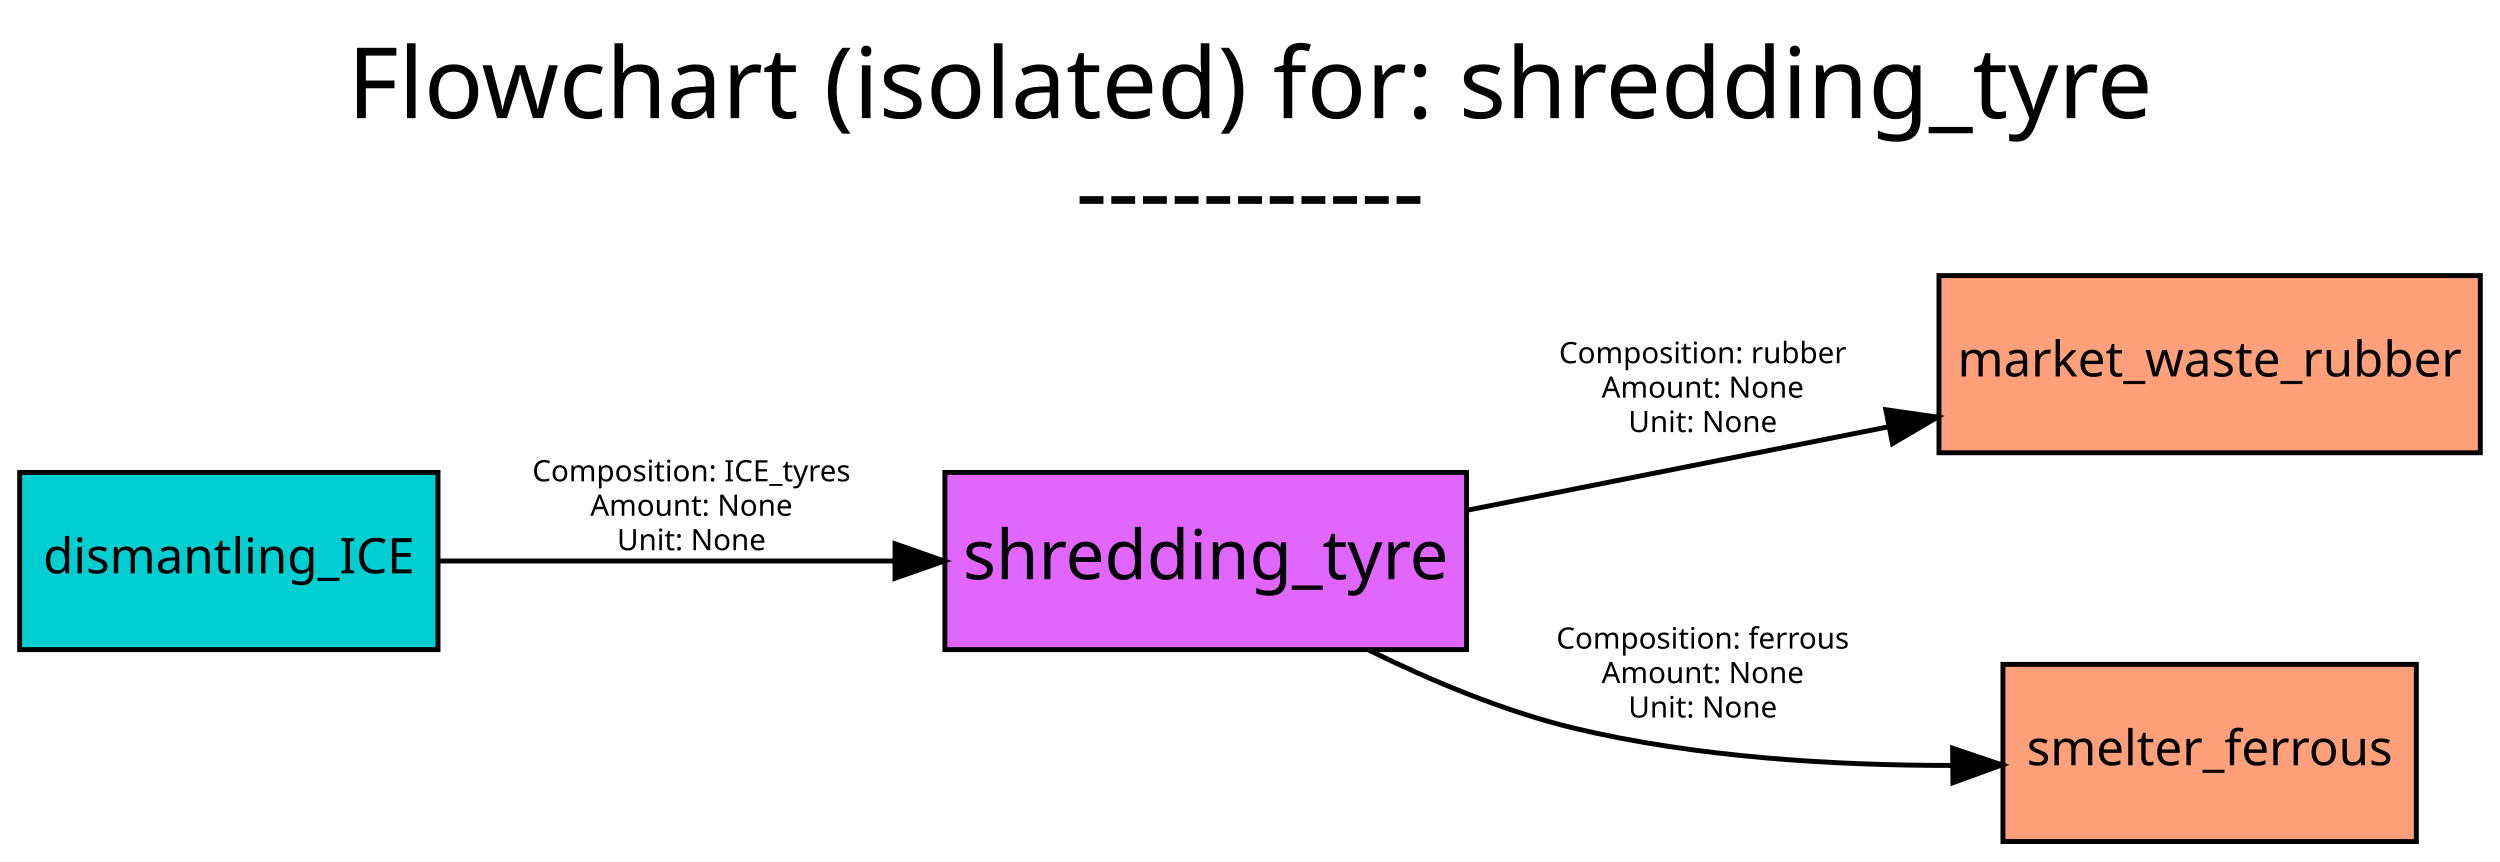
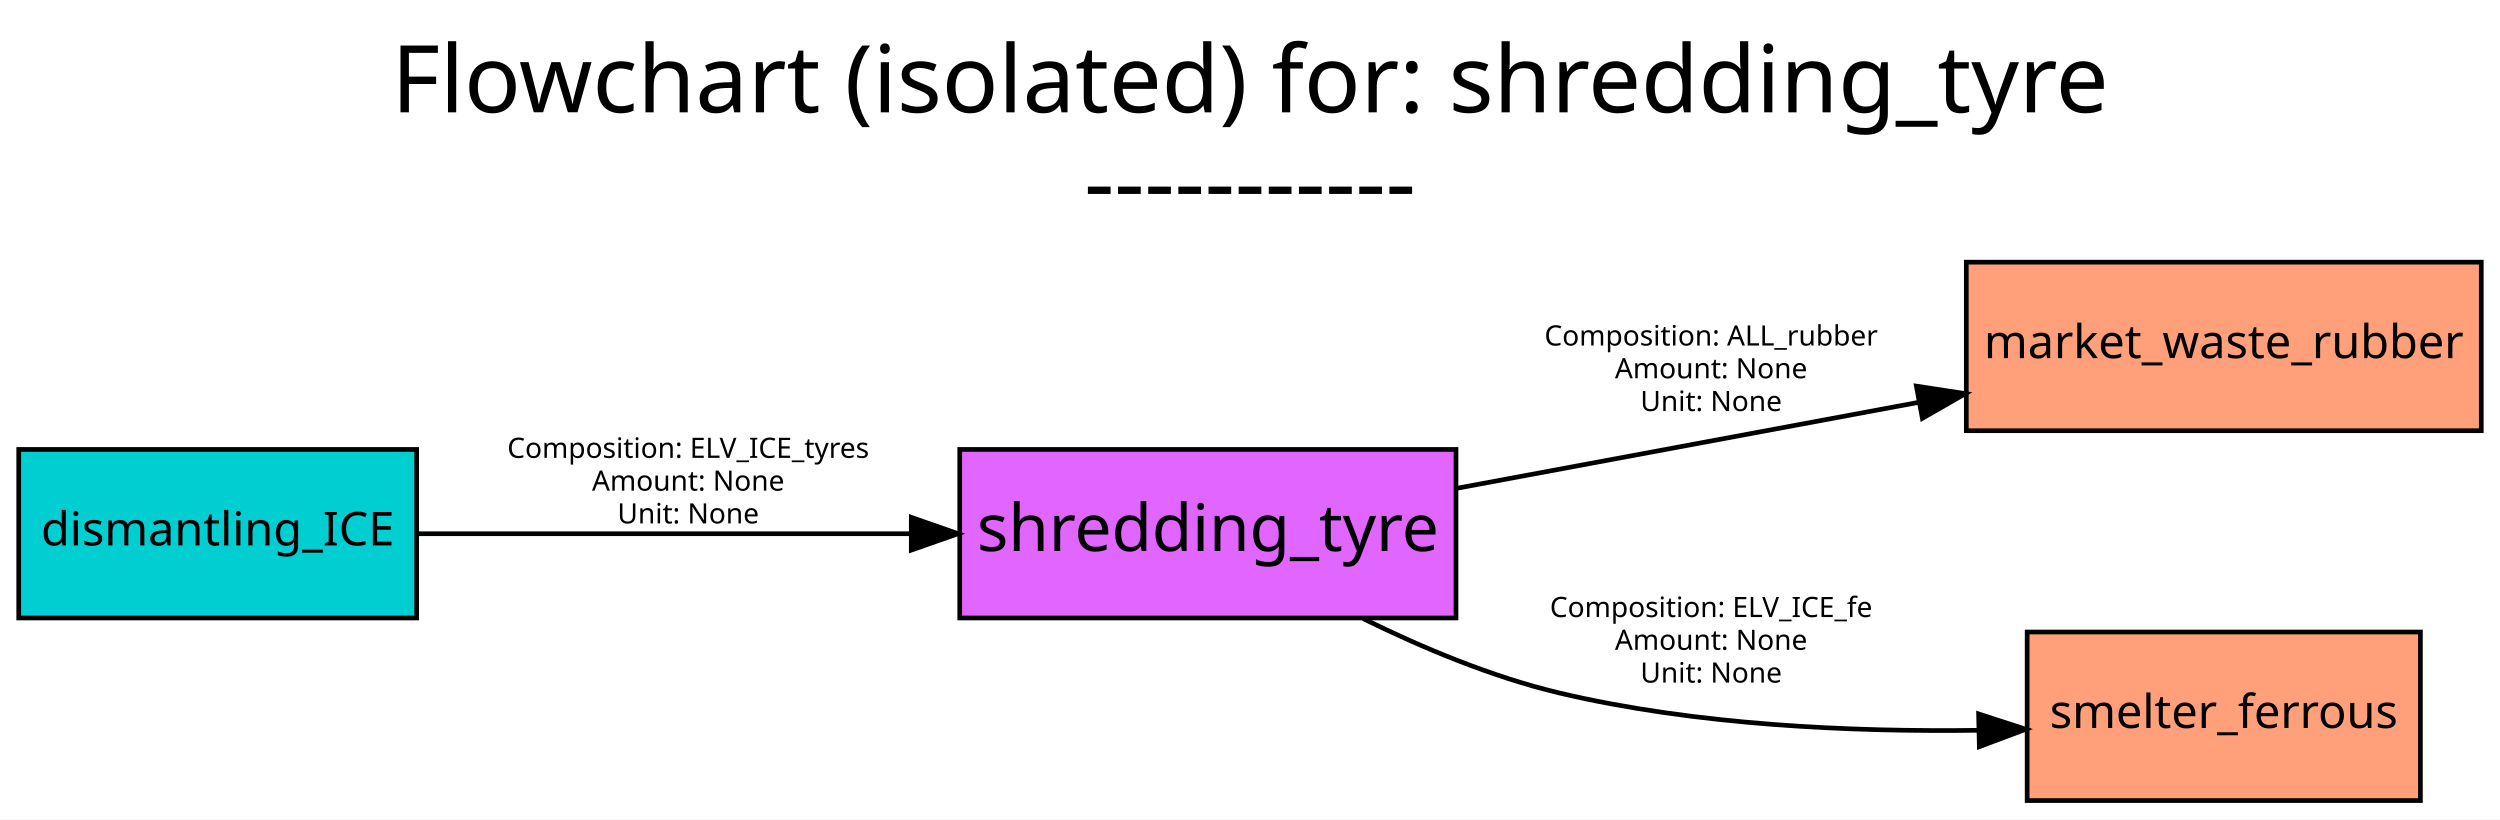
- <svg xmlns="http://www.w3.org/2000/svg" width="508pt" height="175pt" viewBox="0.00 0.00 508.00 175.00">
+ <svg xmlns="http://www.w3.org/2000/svg" width="534pt" height="175pt" viewBox="0.00 0.00 534.00 175.00">
  <g id="graph0" class="graph" transform="scale(1 1) rotate(0) translate(4 171)">
-     <polygon fill="white" stroke="transparent" points="-4,4 -4,-171 504,-171 504,4 -4,4" />
-     <text text-anchor="middle" x="250" y="-147" font-family="Cabin" font-size="20.00">Flowchart (isolated) for: shredding_tyre</text>
-     <text text-anchor="middle" x="250" y="-125" font-family="Cabin" font-size="20.00">-----------</text>
+     <polygon fill="white" stroke="transparent" points="-4,4 -4,-171 530,-171 530,4 -4,4" />
+     <text text-anchor="middle" x="263" y="-147" font-family="Cabin" font-size="20.00">Flowchart (isolated) for: shredding_tyre</text>
+     <text text-anchor="middle" x="263" y="-125" font-family="Cabin" font-size="20.00">-----------</text>
    <g id="node1" class="node">
-       <polygon fill="#e066ff" stroke="black" points="294,-75 188,-75 188,-39 294,-39 294,-75" />
-       <text text-anchor="middle" x="241" y="-53.3" font-family="Cabin" font-size="14.00">shredding_tyre</text>
+       <polygon fill="#e066ff" stroke="black" points="307,-75 201,-75 201,-39 307,-39 307,-75" />
+       <text text-anchor="middle" x="254" y="-53.3" font-family="Cabin" font-size="14.00">shredding_tyre</text>
    </g>
    <g id="node3" class="node">
-       <polygon fill="#ffa07a" stroke="black" points="500,-115 390,-115 390,-79 500,-79 500,-115" />
-       <text text-anchor="middle" x="445" y="-94.5" font-family="Cabin" font-size="10.00">market_waste_rubber</text>
+       <polygon fill="#ffa07a" stroke="black" points="526,-115 416,-115 416,-79 526,-79 526,-115" />
+       <text text-anchor="middle" x="471" y="-94.5" font-family="Cabin" font-size="10.00">market_waste_rubber</text>
    </g>
    <g id="edge2" class="edge">
-       <path fill="none" stroke="black" d="M294.02,-67.3C320.15,-72.48 352.06,-78.79 379.71,-84.27" />
-       <polygon fill="black" stroke="black" points="379.2,-87.74 389.69,-86.24 380.56,-80.87 379.2,-87.74" />
-       <text text-anchor="middle" x="342" y="-97.2" font-family="Cabin" font-size="6.00">Composition: rubber</text>
-       <text text-anchor="middle" x="342" y="-90.2" font-family="Cabin" font-size="6.00">Amount: None </text>
-       <text text-anchor="middle" x="342" y="-83.2" font-family="Cabin" font-size="6.00">Unit: None</text>
+       <path fill="none" stroke="black" d="M307.05,-66.68C336.76,-72.21 374.27,-79.19 405.8,-85.06" />
+       <polygon fill="black" stroke="black" points="405.34,-88.53 415.81,-86.92 406.62,-81.65 405.34,-88.53" />
+       <text text-anchor="middle" x="361.5" y="-97.2" font-family="Cabin" font-size="6.00">Composition: ALL_rubber</text>
+       <text text-anchor="middle" x="361.5" y="-90.2" font-family="Cabin" font-size="6.00">Amount: None </text>
+       <text text-anchor="middle" x="361.5" y="-83.2" font-family="Cabin" font-size="6.00">Unit: None</text>
    </g>
    <g id="node4" class="node">
-       <polygon fill="#ffa07a" stroke="black" points="487,-36 403,-36 403,0 487,0 487,-36" />
-       <text text-anchor="middle" x="445" y="-15.5" font-family="Cabin" font-size="10.00">smelter_ferrous</text>
+       <polygon fill="#ffa07a" stroke="black" points="513,-36 429,-36 429,0 513,0 513,-36" />
+       <text text-anchor="middle" x="471" y="-15.5" font-family="Cabin" font-size="10.00">smelter_ferrous</text>
    </g>
    <g id="edge3" class="edge">
-       <path fill="none" stroke="black" d="M274.16,-38.89C286.81,-32.67 301.7,-26.42 316,-23 340.78,-17.07 369.01,-15.45 392.64,-15.46" />
-       <polygon fill="black" stroke="black" points="392.77,-18.96 402.8,-15.57 392.84,-11.96 392.77,-18.96" />
-       <text text-anchor="middle" x="342" y="-39.2" font-family="Cabin" font-size="6.00">Composition: ferrous</text>
-       <text text-anchor="middle" x="342" y="-32.2" font-family="Cabin" font-size="6.00">Amount: None </text>
-       <text text-anchor="middle" x="342" y="-25.2" font-family="Cabin" font-size="6.00">Unit: None</text>
+       <path fill="none" stroke="black" d="M287.15,-38.87C299.8,-32.64 314.69,-26.4 329,-23 358.16,-16.08 391.66,-14.63 418.69,-15.01" />
+       <polygon fill="black" stroke="black" points="418.63,-18.51 428.71,-15.23 418.79,-11.51 418.63,-18.51" />
+       <text text-anchor="middle" x="361.5" y="-39.2" font-family="Cabin" font-size="6.00">Composition: ELV_ICE_fe</text>
+       <text text-anchor="middle" x="361.5" y="-32.2" font-family="Cabin" font-size="6.00">Amount: None </text>
+       <text text-anchor="middle" x="361.5" y="-25.2" font-family="Cabin" font-size="6.00">Unit: None</text>
    </g>
    <g id="node2" class="node">
      <polygon fill="darkturquoise" stroke="black" points="85,-75 0,-75 0,-39 85,-39 85,-75" />
      <text text-anchor="middle" x="42.5" y="-54.5" font-family="Cabin" font-size="10.00">dismantling_ICE</text>
    </g>
    <g id="edge1" class="edge">
-       <path fill="none" stroke="black" d="M85.17,-57C112.1,-57 147.62,-57 177.85,-57" />
-       <polygon fill="black" stroke="black" points="177.87,-60.5 187.87,-57 177.87,-53.5 177.87,-60.5" />
-       <text text-anchor="middle" x="136.5" y="-73.2" font-family="Cabin" font-size="6.00">Composition: ICE_tyres</text>
-       <text text-anchor="middle" x="136.5" y="-66.2" font-family="Cabin" font-size="6.00">Amount: None </text>
-       <text text-anchor="middle" x="136.5" y="-59.2" font-family="Cabin" font-size="6.00">Unit: None</text>
+       <path fill="none" stroke="black" d="M85.14,-57C115.2,-57 156.32,-57 190.34,-57" />
+       <polygon fill="black" stroke="black" points="190.65,-60.5 200.65,-57 190.65,-53.5 190.65,-60.5" />
+       <text text-anchor="middle" x="143" y="-73.2" font-family="Cabin" font-size="6.00">Composition: ELV_ICE_tyres</text>
+       <text text-anchor="middle" x="143" y="-66.2" font-family="Cabin" font-size="6.00">Amount: None </text>
+       <text text-anchor="middle" x="143" y="-59.2" font-family="Cabin" font-size="6.00">Unit: None</text>
    </g>
  </g>
</svg>
